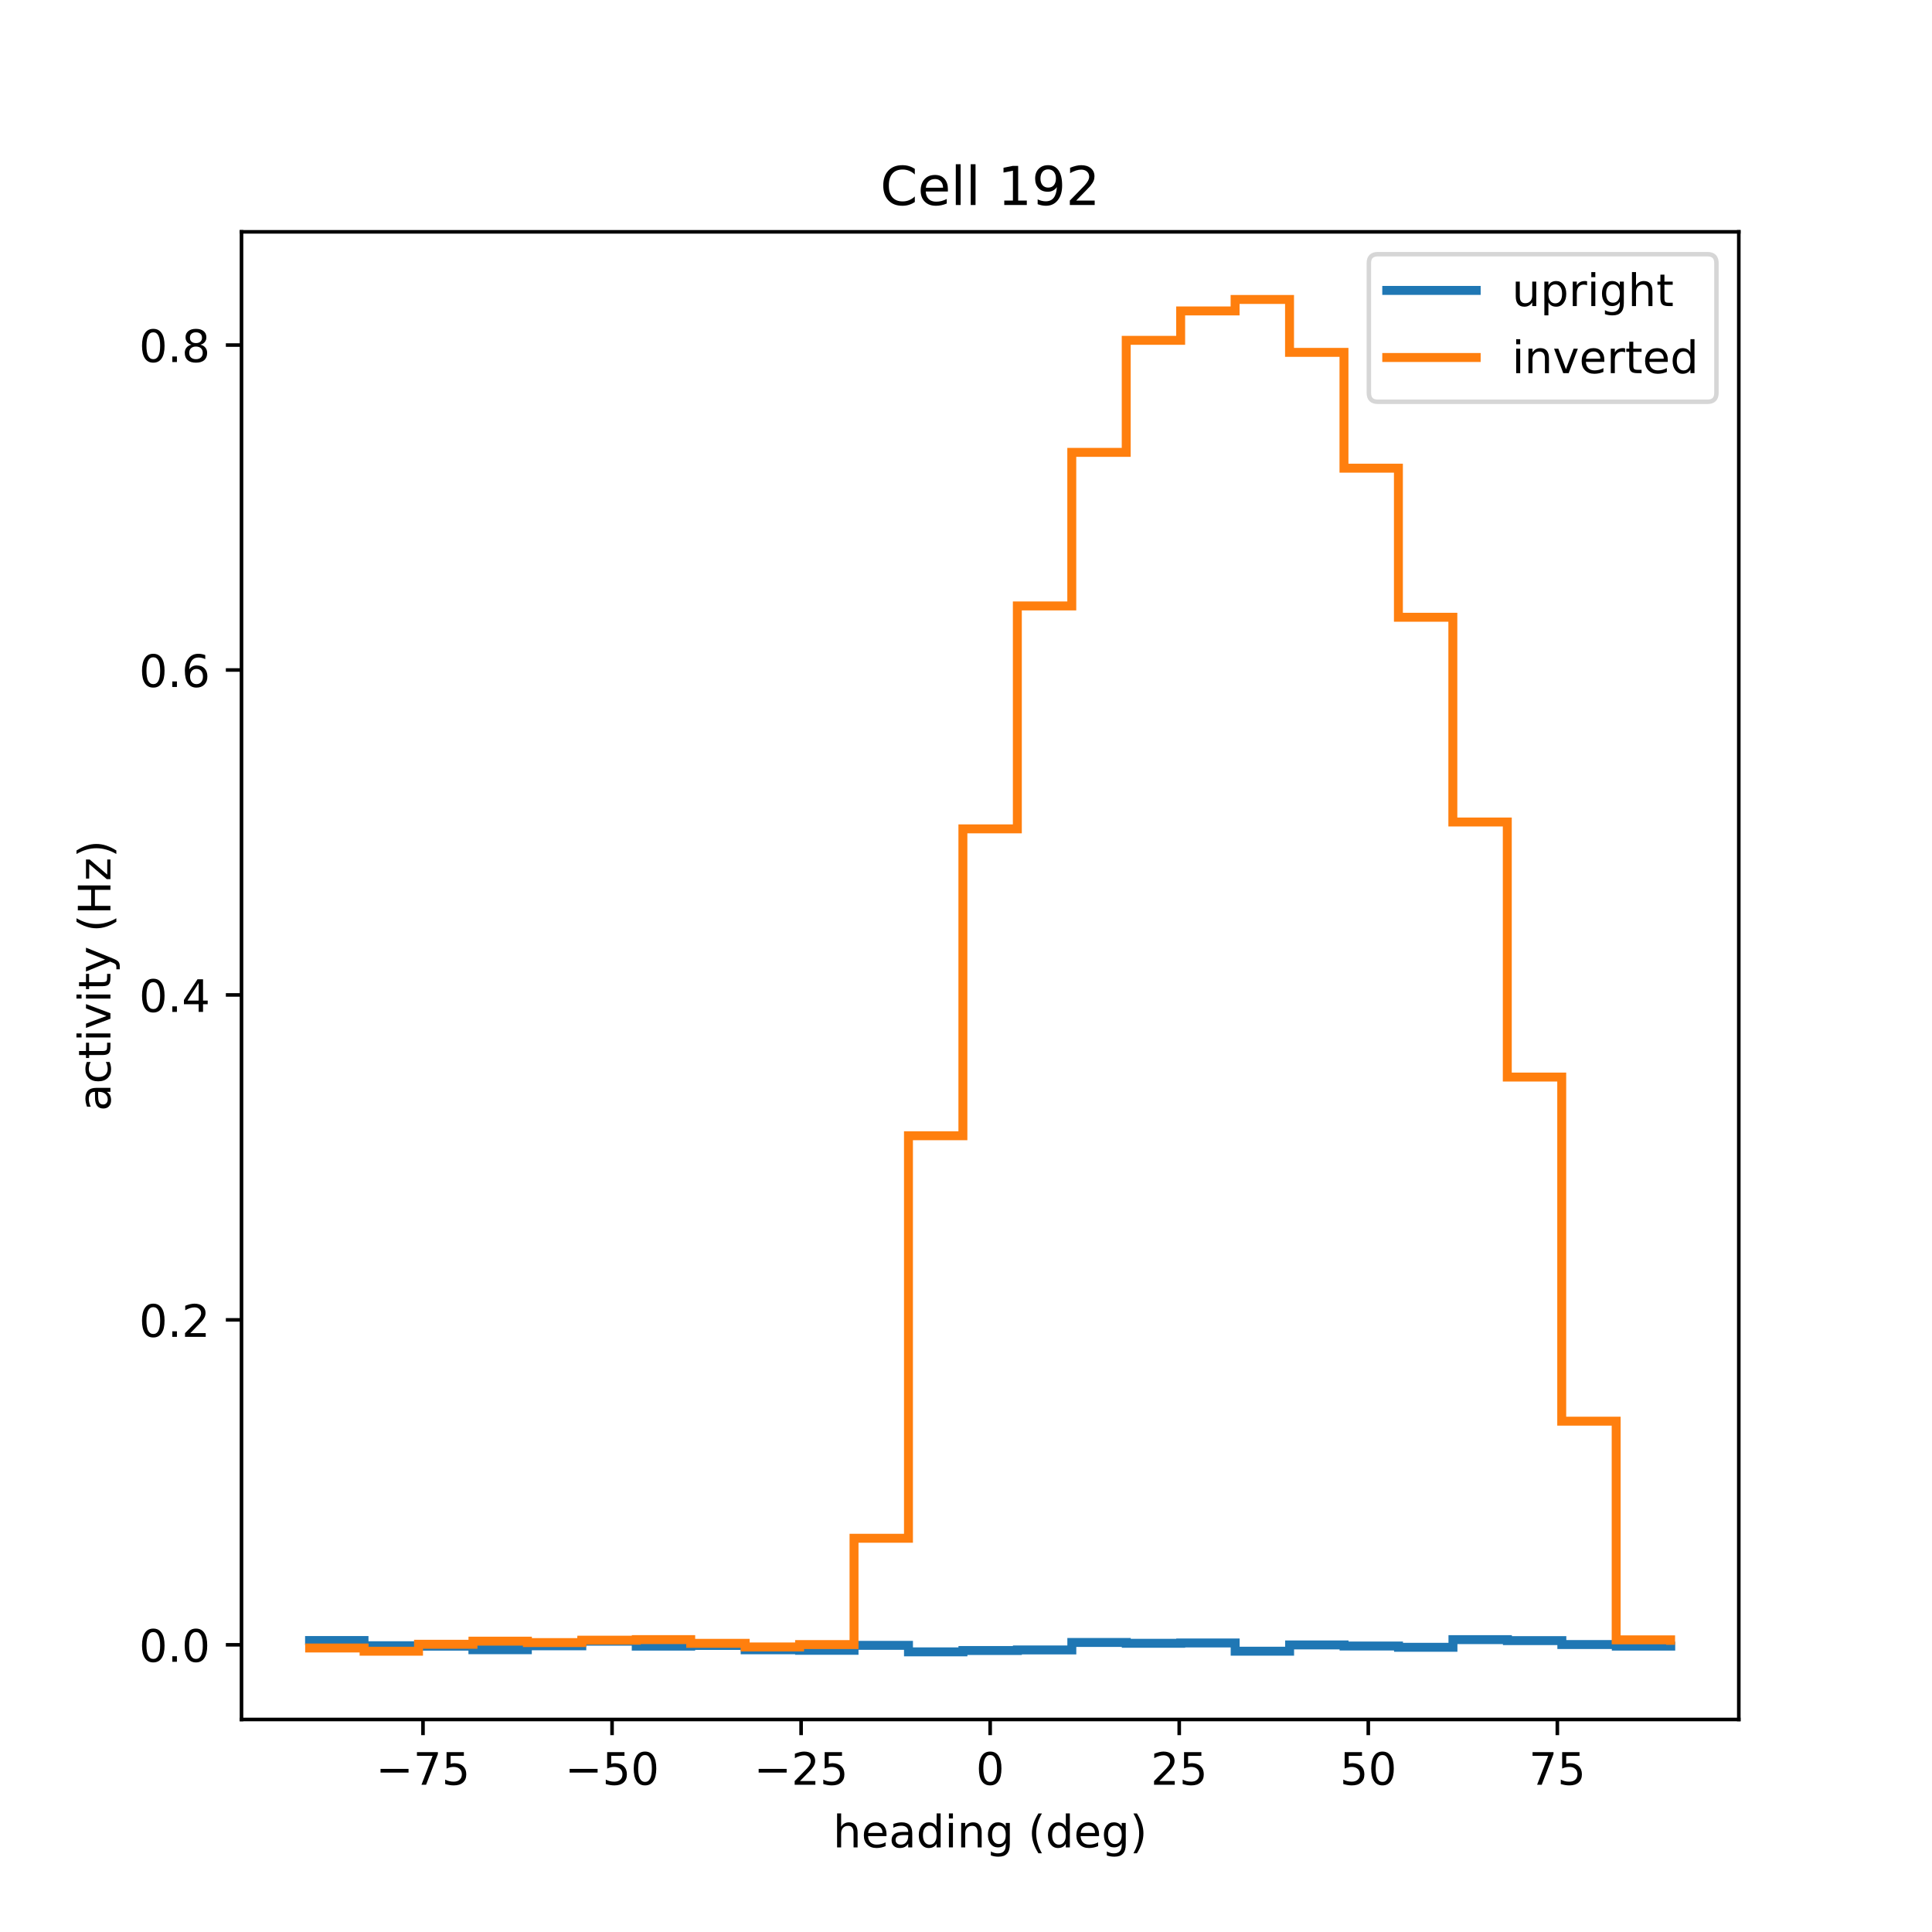
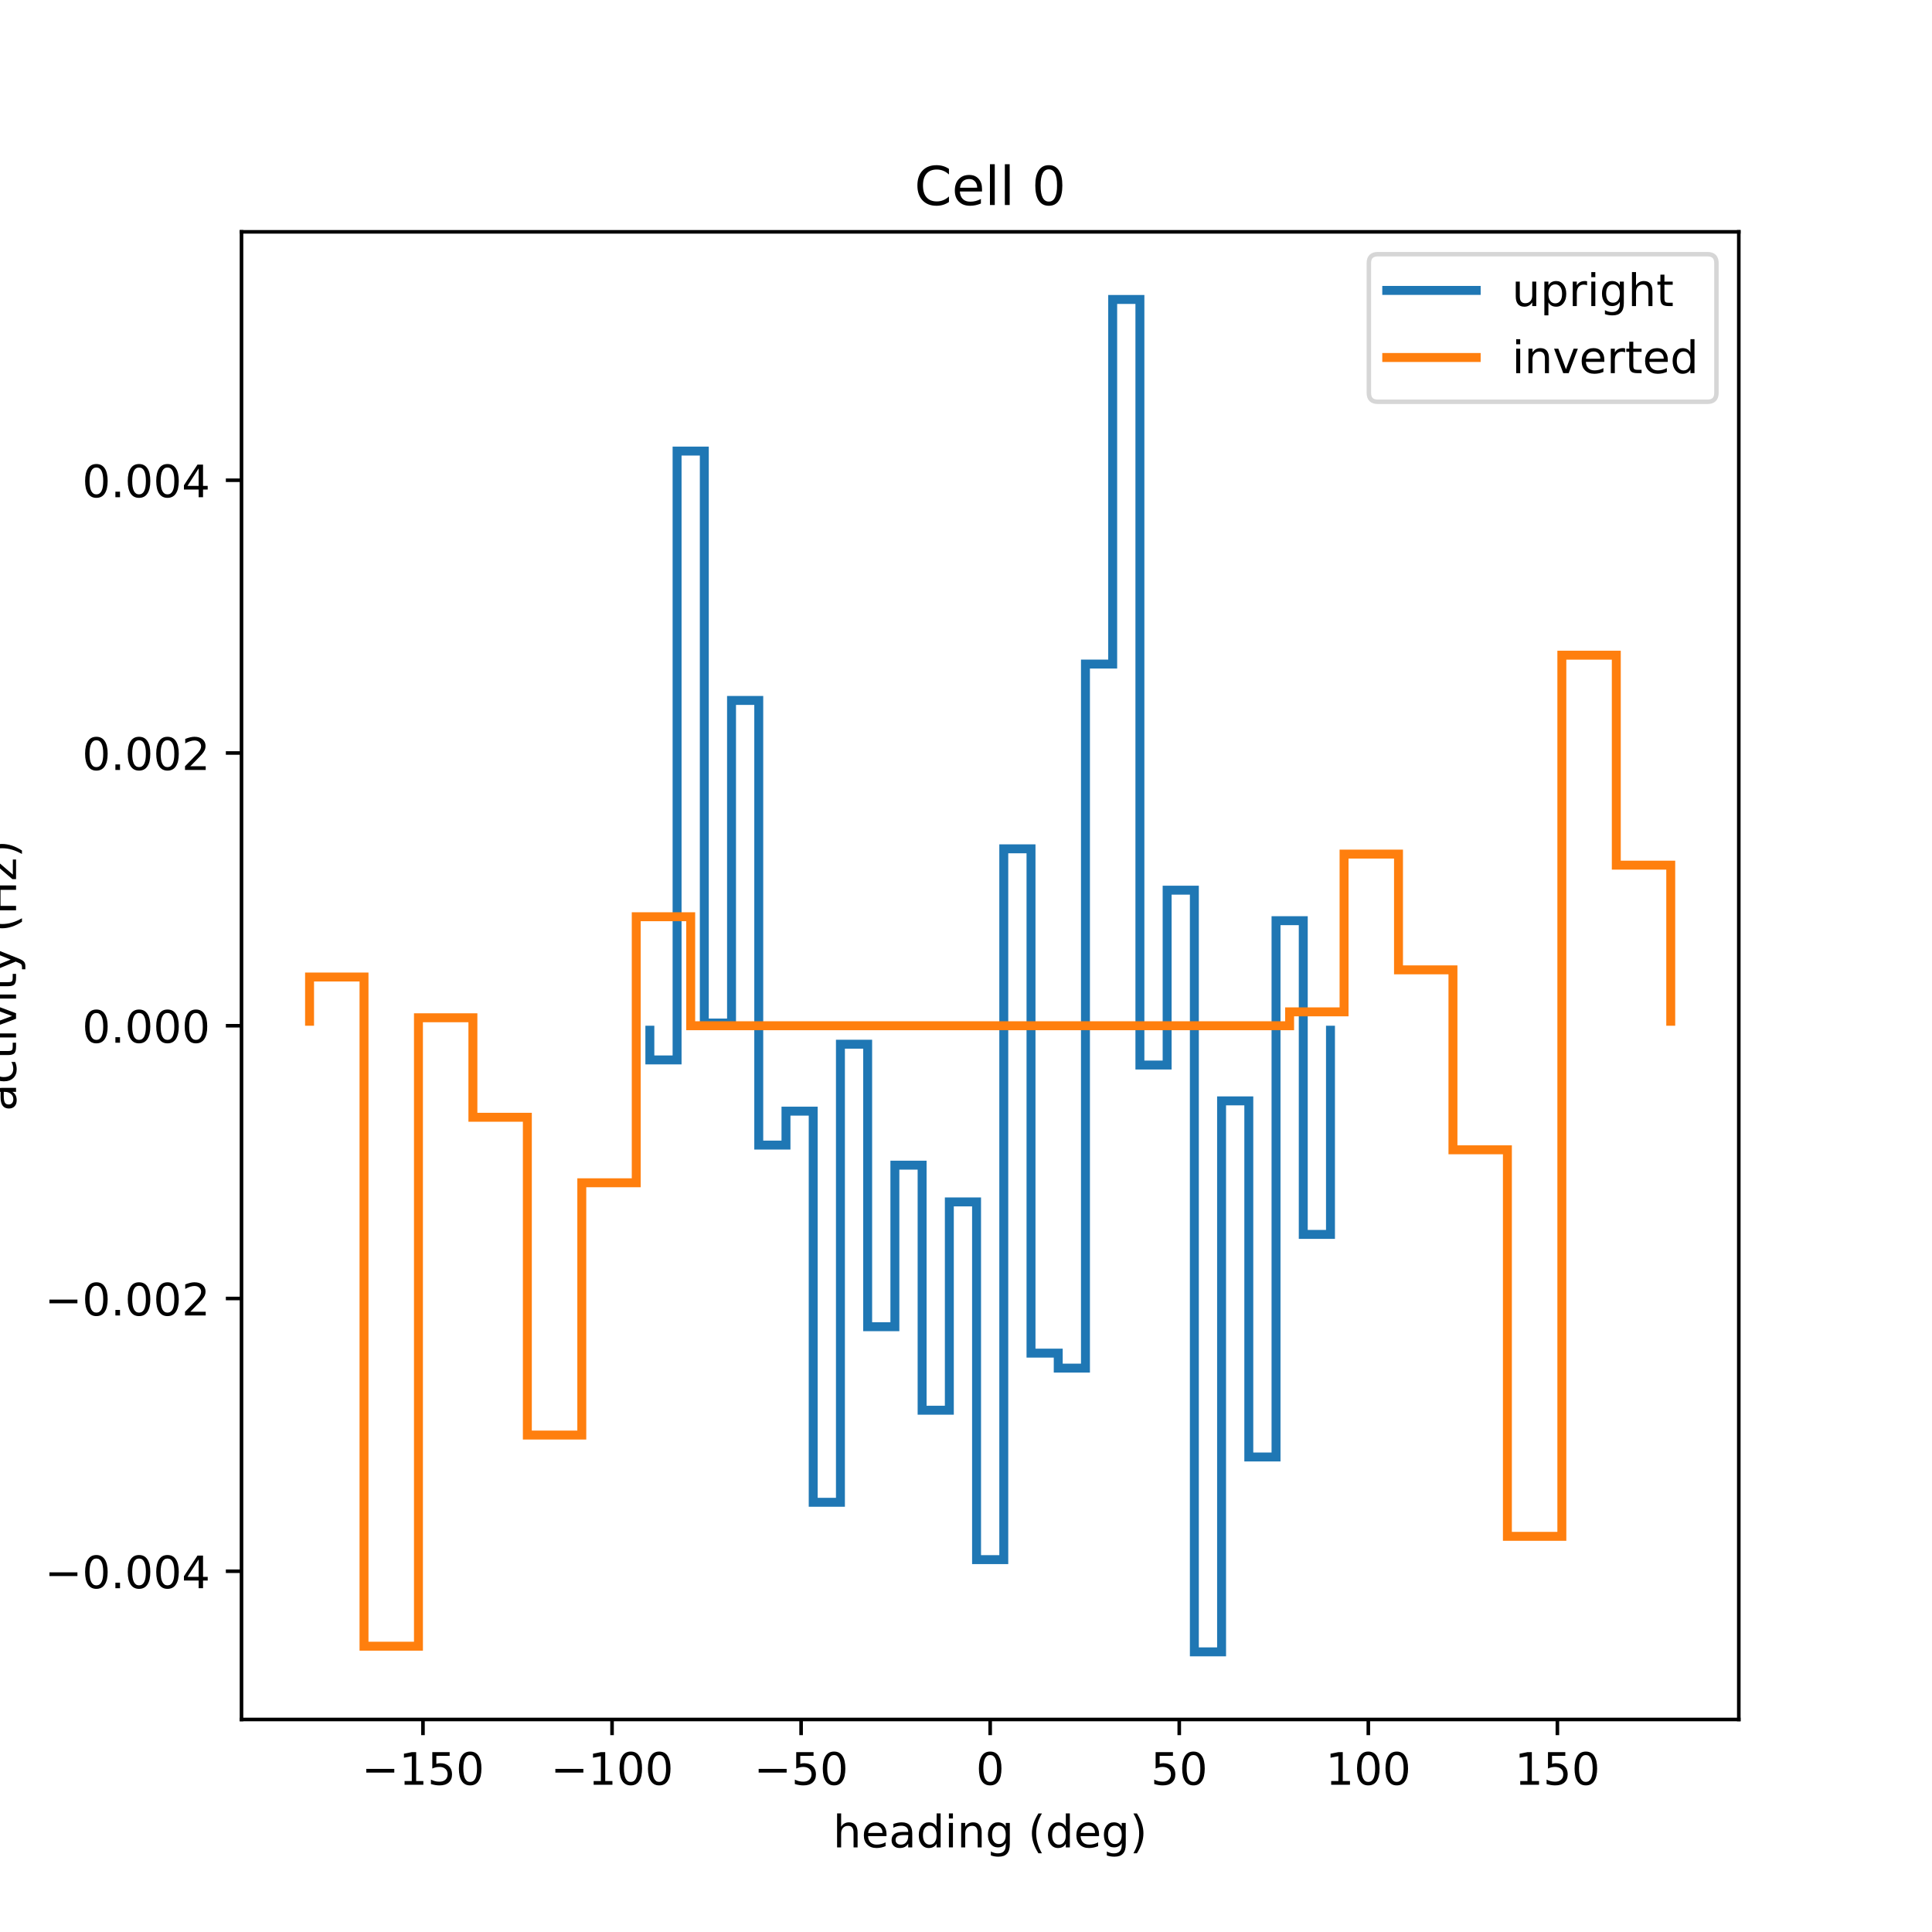
<svg xmlns="http://www.w3.org/2000/svg" xmlns:xlink="http://www.w3.org/1999/xlink" width="432pt" height="432pt" viewBox="0 0 432 432" version="1.1">
  <defs>
    <style type="text/css">*{stroke-linejoin: round; stroke-linecap: butt}</style>
  </defs>
  <g id="figure_1">
    <g id="patch_1">
      <path d="M 0 432  L 432 432  L 432 0  L 0 0  z " style="fill: #ffffff" />
    </g>
    <g id="axes_1">
      <g id="patch_2">
        <path d="M 54 384.48  L 388.8 384.48  L 388.8 51.84  L 54 51.84  z " style="fill: #ffffff" />
      </g>
      <g id="patch_3">
-         <path d="M 69.218 367.78  L 69.218 366.824  L 81.393 366.824  L 81.393 367.988  L 93.567 367.988  L 93.567 368.085  L 105.742 368.085  L 105.742 368.881  L 117.916 368.881  L 117.916 368.007  L 130.091 368.007  L 130.091 366.973  L 142.265 366.973  L 142.265 368.078  L 154.44 368.078  L 154.44 367.924  L 166.615 367.924  L 166.615 368.896  L 178.789 368.896  L 178.789 369.013  L 190.964 369.013  L 190.964 367.903  L 203.138 367.903  L 203.138 369.36  L 215.313 369.36  L 215.313 369.059  L 227.487 369.059  L 227.487 368.932  L 239.662 368.932  L 239.662 367.259  L 251.836 367.259  L 251.836 367.444  L 264.011 367.444  L 264.011 367.371  L 276.185 367.371  L 276.185 369.213  L 288.36 369.213  L 288.36 367.811  L 300.535 367.811  L 300.535 368.053  L 312.709 368.053  L 312.709 368.338  L 324.884 368.338  L 324.884 366.626  L 337.058 366.626  L 337.058 366.846  L 349.233 366.846  L 349.233 367.722  L 361.407 367.722  L 361.407 368.074  L 373.582 368.074  L 373.582 367.78  " clip-path="url(#pa214dede8e)" style="fill: none; stroke: #1f77b4; stroke-width: 2; stroke-linejoin: miter" />
+         <path d="M 145.31 229.357  L 145.31 237  L 151.397 237  L 151.397 100.861  L 157.485 100.861  L 157.485 228.753  L 163.573 228.753  L 163.573 156.62  L 169.66 156.62  L 169.66 256.044  L 175.748 256.044  L 175.748 248.455  L 181.835 248.455  L 181.835 335.915  L 187.923 335.915  L 187.923 233.487  L 194.01 233.487  L 194.01 296.657  L 200.098 296.657  L 200.098 260.533  L 206.186 260.533  L 206.186 315.329  L 212.273 315.329  L 212.273 268.752  L 218.361 268.752  L 218.361 348.737  L 224.448 348.737  L 224.448 189.798  L 230.536 189.798  L 230.536 302.563  L 236.623 302.563  L 236.623 305.914  L 242.711 305.914  L 242.711 148.486  L 248.799 148.486  L 248.799 66.96  L 254.886 66.96  L 254.886 238.144  L 260.974 238.144  L 260.974 199.045  L 267.061 199.045  L 267.061 369.36  L 273.149 369.36  L 273.149 246.157  L 279.236 246.157  L 279.236 325.785  L 285.324 325.785  L 285.324 205.867  L 291.412 205.867  L 291.412 276.015  L 297.499 276.015  L 297.499 229.357  " clip-path="url(#pc7a07a9251)" style="fill: none; stroke: #1f77b4; stroke-width: 2; stroke-linejoin: miter" />
      </g>
      <g id="patch_4">
-         <path d="M 69.236 367.78  L 69.236 368.495  L 81.409 368.495  L 81.409 369.216  L 93.581 369.216  L 93.581 367.663  L 105.754 367.663  L 105.754 366.967  L 117.927 366.967  L 117.927 367.286  L 130.099 367.286  L 130.099 366.747  L 142.272 366.747  L 142.272 366.62  L 154.444 366.62  L 154.444 367.452  L 166.617 367.452  L 166.617 368.262  L 178.79 368.262  L 178.79 367.73  L 190.962 367.73  L 190.962 343.96  L 203.135 343.96  L 203.135 253.955  L 215.307 253.955  L 215.307 185.336  L 227.48 185.336  L 227.48 135.489  L 239.653 135.489  L 239.653 101.15  L 251.825 101.15  L 251.825 76.099  L 263.998 76.099  L 263.998 69.525  L 276.17 69.525  L 276.17 66.96  L 288.343 66.96  L 288.343 78.79  L 300.516 78.79  L 300.516 104.686  L 312.688 104.686  L 312.688 138.02  L 324.861 138.02  L 324.861 183.802  L 337.034 183.802  L 337.034 240.833  L 349.206 240.833  L 349.206 317.778  L 361.379 317.778  L 361.379 366.673  L 373.551 366.673  L 373.551 367.78  " clip-path="url(#pa214dede8e)" style="fill: none; stroke: #ff7f0e; stroke-width: 2; stroke-linejoin: miter" />
+         <path d="M 69.218 229.357  L 69.218 218.463  L 81.393 218.463  L 81.393 368.093  L 93.567 368.093  L 93.567 227.576  L 105.742 227.576  L 105.742 249.823  L 117.916 249.823  L 117.916 320.883  L 130.091 320.883  L 130.091 264.471  L 142.265 264.471  L 142.265 204.985  L 154.44 204.985  L 154.44 229.357  L 166.615 229.357  L 166.615 229.357  L 178.789 229.357  L 178.789 229.357  L 190.964 229.357  L 190.964 229.357  L 203.138 229.357  L 203.138 229.357  L 215.313 229.357  L 215.313 229.357  L 227.487 229.357  L 227.487 229.357  L 239.662 229.357  L 239.662 229.357  L 251.836 229.357  L 251.836 229.357  L 264.011 229.357  L 264.011 229.357  L 276.185 229.357  L 276.185 229.357  L 288.36 229.357  L 288.36 226.254  L 300.535 226.254  L 300.535 190.977  L 312.709 190.977  L 312.709 216.862  L 324.884 216.862  L 324.884 257.098  L 337.058 257.098  L 337.058 343.527  L 349.233 343.527  L 349.233 146.501  L 361.407 146.501  L 361.407 193.451  L 373.582 193.451  L 373.582 229.357  " clip-path="url(#pc7a07a9251)" style="fill: none; stroke: #ff7f0e; stroke-width: 2; stroke-linejoin: miter" />
      </g>
      <g id="matplotlib.axis_1">
        <g id="xtick_1">
          <g id="line2d_1">
            <defs>
-               <path id="m6817960dbd" d="M 0 0  L 0 3.5  " style="stroke: #000000; stroke-width: 0.8" />
-             </defs>
-             <g>
-               <use xlink:href="#m6817960dbd" x="94.583" y="384.48" style="stroke: #000000; stroke-width: 0.8" />
+               <path id="m60a3d8f962" d="M 0 0  L 0 3.5  " style="stroke: #000000; stroke-width: 0.8" />
+             </defs>
+             <g>
+               <use xlink:href="#m60a3d8f962" x="94.578" y="384.48" style="stroke: #000000; stroke-width: 0.8" />
            </g>
          </g>
          <g id="text_1">
-             <g transform="translate(84.03022 399.0777) scale(0.1 -0.1)">
+             <g transform="translate(80.84486 399.0777) scale(0.1 -0.1)">
              <defs>
                <path id="DejaVuSans-c9c" d="M 678 2272  L 4684 2272  L 4684 1741  L 678 1741  L 678 2272  z " transform="scale(0.015625)" />
-                 <path id="DejaVuSans-1a" d="M 525 4666  L 3525 4666  L 3525 4397  L 1831 0  L 1172 0  L 2766 4134  L 525 4134  L 525 4666  z " transform="scale(0.015625)" />
+                 <path id="DejaVuSans-14" d="M 794 531  L 1825 531  L 1825 4091  L 703 3866  L 703 4441  L 1819 4666  L 2450 4666  L 2450 531  L 3481 531  L 3481 0  L 794 0  L 794 531  z " transform="scale(0.015625)" />
                <path id="DejaVuSans-18" d="M 691 4666  L 3169 4666  L 3169 4134  L 1269 4134  L 1269 2991  Q 1406 3038 1543 3061  Q 1681 3084 1819 3084  Q 2600 3084 3056 2656  Q 3513 2228 3513 1497  Q 3513 744 3044 326  Q 2575 -91 1722 -91  Q 1428 -91 1123 -41  Q 819 9 494 109  L 494 744  Q 775 591 1075 516  Q 1375 441 1709 441  Q 2250 441 2565 725  Q 2881 1009 2881 1497  Q 2881 1984 2565 2268  Q 2250 2553 1709 2553  Q 1456 2553 1204 2497  Q 953 2441 691 2322  L 691 4666  z " transform="scale(0.015625)" />
+                 <path id="DejaVuSans-13" d="M 2034 4250  Q 1547 4250 1301 3770  Q 1056 3291 1056 2328  Q 1056 1369 1301 889  Q 1547 409 2034 409  Q 2525 409 2770 889  Q 3016 1369 3016 2328  Q 3016 3291 2770 3770  Q 2525 4250 2034 4250  z M 2034 4750  Q 2819 4750 3233 4129  Q 3647 3509 3647 2328  Q 3647 1150 3233 529  Q 2819 -91 2034 -91  Q 1250 -91 836 529  Q 422 1150 422 2328  Q 422 3509 836 4129  Q 1250 4750 2034 4750  z " transform="scale(0.015625)" />
              </defs>
              <use xlink:href="#DejaVuSans-c9c" />
-               <use xlink:href="#DejaVuSans-1a" transform="translate(83.79688 0)" />
+               <use xlink:href="#DejaVuSans-14" transform="translate(83.79688 0)" />
              <use xlink:href="#DejaVuSans-18" transform="translate(147.4219 0)" />
+               <use xlink:href="#DejaVuSans-13" transform="translate(211.0469 0)" />
            </g>
          </g>
        </g>
        <g id="xtick_2">
          <g id="line2d_2">
            <g>
-               <use xlink:href="#m6817960dbd" x="136.857" y="384.48" style="stroke: #000000; stroke-width: 0.8" />
+               <use xlink:href="#m60a3d8f962" x="136.855" y="384.48" style="stroke: #000000; stroke-width: 0.8" />
            </g>
          </g>
          <g id="text_2">
-             <g transform="translate(126.3042 399.0777) scale(0.1 -0.1)">
-               <defs>
-                 <path id="DejaVuSans-13" d="M 2034 4250  Q 1547 4250 1301 3770  Q 1056 3291 1056 2328  Q 1056 1369 1301 889  Q 1547 409 2034 409  Q 2525 409 2770 889  Q 3016 1369 3016 2328  Q 3016 3291 2770 3770  Q 2525 4250 2034 4250  z M 2034 4750  Q 2819 4750 3233 4129  Q 3647 3509 3647 2328  Q 3647 1150 3233 529  Q 2819 -91 2034 -91  Q 1250 -91 836 529  Q 422 1150 422 2328  Q 422 3509 836 4129  Q 1250 4750 2034 4750  z " transform="scale(0.015625)" />
-               </defs>
+             <g transform="translate(123.121 399.0777) scale(0.1 -0.1)">
+               <use xlink:href="#DejaVuSans-c9c" />
+               <use xlink:href="#DejaVuSans-14" transform="translate(83.79688 0)" />
+               <use xlink:href="#DejaVuSans-13" transform="translate(147.4219 0)" />
+               <use xlink:href="#DejaVuSans-13" transform="translate(211.0469 0)" />
+             </g>
+           </g>
+         </g>
+         <g id="xtick_3">
+           <g id="line2d_3">
+             <g>
+               <use xlink:href="#m60a3d8f962" x="179.131" y="384.48" style="stroke: #000000; stroke-width: 0.8" />
+             </g>
+           </g>
+           <g id="text_3">
+             <g transform="translate(168.5783 399.0777) scale(0.1 -0.1)">
              <use xlink:href="#DejaVuSans-c9c" />
              <use xlink:href="#DejaVuSans-18" transform="translate(83.79688 0)" />
              <use xlink:href="#DejaVuSans-13" transform="translate(147.4219 0)" />
            </g>
          </g>
        </g>
-         <g id="xtick_3">
-           <g id="line2d_3">
-             <g>
-               <use xlink:href="#m6817960dbd" x="179.131" y="384.48" style="stroke: #000000; stroke-width: 0.8" />
-             </g>
-           </g>
-           <g id="text_3">
-             <g transform="translate(168.5782 399.0777) scale(0.1 -0.1)">
-               <defs>
-                 <path id="DejaVuSans-15" d="M 1228 531  L 3431 531  L 3431 0  L 469 0  L 469 531  Q 828 903 1448 1529  Q 2069 2156 2228 2338  Q 2531 2678 2651 2914  Q 2772 3150 2772 3378  Q 2772 3750 2511 3984  Q 2250 4219 1831 4219  Q 1534 4219 1204 4116  Q 875 4013 500 3803  L 500 4441  Q 881 4594 1212 4672  Q 1544 4750 1819 4750  Q 2544 4750 2975 4387  Q 3406 4025 3406 3419  Q 3406 3131 3298 2873  Q 3191 2616 2906 2266  Q 2828 2175 2409 1742  Q 1991 1309 1228 531  z " transform="scale(0.015625)" />
-               </defs>
-               <use xlink:href="#DejaVuSans-c9c" />
-               <use xlink:href="#DejaVuSans-15" transform="translate(83.79688 0)" />
-               <use xlink:href="#DejaVuSans-18" transform="translate(147.4219 0)" />
-             </g>
-           </g>
-         </g>
        <g id="xtick_4">
          <g id="line2d_4">
            <g>
-               <use xlink:href="#m6817960dbd" x="221.404" y="384.48" style="stroke: #000000; stroke-width: 0.8" />
+               <use xlink:href="#m60a3d8f962" x="221.407" y="384.48" style="stroke: #000000; stroke-width: 0.8" />
            </g>
          </g>
          <g id="text_4">
-             <g transform="translate(218.2232 399.0777) scale(0.1 -0.1)">
+             <g transform="translate(218.2255 399.0777) scale(0.1 -0.1)">
              <use xlink:href="#DejaVuSans-13" />
            </g>
          </g>
        </g>
        <g id="xtick_5">
          <g id="line2d_5">
            <g>
-               <use xlink:href="#m6817960dbd" x="263.678" y="384.48" style="stroke: #000000; stroke-width: 0.8" />
+               <use xlink:href="#m60a3d8f962" x="263.683" y="384.48" style="stroke: #000000; stroke-width: 0.8" />
            </g>
          </g>
          <g id="text_5">
-             <g transform="translate(257.316 399.0777) scale(0.1 -0.1)">
-               <use xlink:href="#DejaVuSans-15" />
-               <use xlink:href="#DejaVuSans-18" transform="translate(63.625 0)" />
+             <g transform="translate(257.3203 399.0777) scale(0.1 -0.1)">
+               <use xlink:href="#DejaVuSans-18" />
+               <use xlink:href="#DejaVuSans-13" transform="translate(63.625 0)" />
            </g>
          </g>
        </g>
        <g id="xtick_6">
          <g id="line2d_6">
            <g>
-               <use xlink:href="#m6817960dbd" x="305.952" y="384.48" style="stroke: #000000; stroke-width: 0.8" />
+               <use xlink:href="#m60a3d8f962" x="305.959" y="384.48" style="stroke: #000000; stroke-width: 0.8" />
            </g>
          </g>
          <g id="text_6">
-             <g transform="translate(299.5899 399.0777) scale(0.1 -0.1)">
-               <use xlink:href="#DejaVuSans-18" />
+             <g transform="translate(296.4152 399.0777) scale(0.1 -0.1)">
+               <use xlink:href="#DejaVuSans-14" />
              <use xlink:href="#DejaVuSans-13" transform="translate(63.625 0)" />
+               <use xlink:href="#DejaVuSans-13" transform="translate(127.25 0)" />
            </g>
          </g>
        </g>
        <g id="xtick_7">
          <g id="line2d_7">
            <g>
-               <use xlink:href="#m6817960dbd" x="348.226" y="384.48" style="stroke: #000000; stroke-width: 0.8" />
+               <use xlink:href="#m60a3d8f962" x="348.235" y="384.48" style="stroke: #000000; stroke-width: 0.8" />
            </g>
          </g>
          <g id="text_7">
-             <g transform="translate(341.8639 399.0777) scale(0.1 -0.1)">
-               <use xlink:href="#DejaVuSans-1a" />
+             <g transform="translate(338.6913 399.0777) scale(0.1 -0.1)">
+               <use xlink:href="#DejaVuSans-14" />
              <use xlink:href="#DejaVuSans-18" transform="translate(63.625 0)" />
+               <use xlink:href="#DejaVuSans-13" transform="translate(127.25 0)" />
            </g>
          </g>
        </g>
        <g id="text_8">
          <g transform="translate(186.2688 413.0784) scale(0.1 -0.1)">
            <defs>
              <path id="DejaVuSans-4b" d="M 3513 2113  L 3513 0  L 2938 0  L 2938 2094  Q 2938 2591 2744 2837  Q 2550 3084 2163 3084  Q 1697 3084 1428 2787  Q 1159 2491 1159 1978  L 1159 0  L 581 0  L 581 4863  L 1159 4863  L 1159 2956  Q 1366 3272 1645 3428  Q 1925 3584 2291 3584  Q 2894 3584 3203 3211  Q 3513 2838 3513 2113  z " transform="scale(0.015625)" />
              <path id="DejaVuSans-48" d="M 3597 1894  L 3597 1613  L 953 1613  Q 991 1019 1311 708  Q 1631 397 2203 397  Q 2534 397 2845 478  Q 3156 559 3463 722  L 3463 178  Q 3153 47 2828 -22  Q 2503 -91 2169 -91  Q 1331 -91 842 396  Q 353 884 353 1716  Q 353 2575 817 3079  Q 1281 3584 2069 3584  Q 2775 3584 3186 3129  Q 3597 2675 3597 1894  z M 3022 2063  Q 3016 2534 2758 2815  Q 2500 3097 2075 3097  Q 1594 3097 1305 2825  Q 1016 2553 972 2059  L 3022 2063  z " transform="scale(0.015625)" />
              <path id="DejaVuSans-44" d="M 2194 1759  Q 1497 1759 1228 1600  Q 959 1441 959 1056  Q 959 750 1161 570  Q 1363 391 1709 391  Q 2188 391 2477 730  Q 2766 1069 2766 1631  L 2766 1759  L 2194 1759  z M 3341 1997  L 3341 0  L 2766 0  L 2766 531  Q 2569 213 2275 61  Q 1981 -91 1556 -91  Q 1019 -91 701 211  Q 384 513 384 1019  Q 384 1609 779 1909  Q 1175 2209 1959 2209  L 2766 2209  L 2766 2266  Q 2766 2663 2505 2880  Q 2244 3097 1772 3097  Q 1472 3097 1187 3025  Q 903 2953 641 2809  L 641 3341  Q 956 3463 1253 3523  Q 1550 3584 1831 3584  Q 2591 3584 2966 3190  Q 3341 2797 3341 1997  z " transform="scale(0.015625)" />
              <path id="DejaVuSans-47" d="M 2906 2969  L 2906 4863  L 3481 4863  L 3481 0  L 2906 0  L 2906 525  Q 2725 213 2448 61  Q 2172 -91 1784 -91  Q 1150 -91 751 415  Q 353 922 353 1747  Q 353 2572 751 3078  Q 1150 3584 1784 3584  Q 2172 3584 2448 3432  Q 2725 3281 2906 2969  z M 947 1747  Q 947 1113 1208 752  Q 1469 391 1925 391  Q 2381 391 2643 752  Q 2906 1113 2906 1747  Q 2906 2381 2643 2742  Q 2381 3103 1925 3103  Q 1469 3103 1208 2742  Q 947 2381 947 1747  z " transform="scale(0.015625)" />
              <path id="DejaVuSans-4c" d="M 603 3500  L 1178 3500  L 1178 0  L 603 0  L 603 3500  z M 603 4863  L 1178 4863  L 1178 4134  L 603 4134  L 603 4863  z " transform="scale(0.015625)" />
              <path id="DejaVuSans-51" d="M 3513 2113  L 3513 0  L 2938 0  L 2938 2094  Q 2938 2591 2744 2837  Q 2550 3084 2163 3084  Q 1697 3084 1428 2787  Q 1159 2491 1159 1978  L 1159 0  L 581 0  L 581 3500  L 1159 3500  L 1159 2956  Q 1366 3272 1645 3428  Q 1925 3584 2291 3584  Q 2894 3584 3203 3211  Q 3513 2838 3513 2113  z " transform="scale(0.015625)" />
              <path id="DejaVuSans-4a" d="M 2906 1791  Q 2906 2416 2648 2759  Q 2391 3103 1925 3103  Q 1463 3103 1205 2759  Q 947 2416 947 1791  Q 947 1169 1205 825  Q 1463 481 1925 481  Q 2391 481 2648 825  Q 2906 1169 2906 1791  z M 3481 434  Q 3481 -459 3084 -895  Q 2688 -1331 1869 -1331  Q 1566 -1331 1297 -1286  Q 1028 -1241 775 -1147  L 775 -588  Q 1028 -725 1275 -790  Q 1522 -856 1778 -856  Q 2344 -856 2625 -561  Q 2906 -266 2906 331  L 2906 616  Q 2728 306 2450 153  Q 2172 0 1784 0  Q 1141 0 747 490  Q 353 981 353 1791  Q 353 2603 747 3093  Q 1141 3584 1784 3584  Q 2172 3584 2450 3431  Q 2728 3278 2906 2969  L 2906 3500  L 3481 3500  L 3481 434  z " transform="scale(0.015625)" />
              <path id="DejaVuSans-3" transform="scale(0.015625)" />
              <path id="DejaVuSans-b" d="M 1984 4856  Q 1566 4138 1362 3434  Q 1159 2731 1159 2009  Q 1159 1288 1364 580  Q 1569 -128 1984 -844  L 1484 -844  Q 1016 -109 783 600  Q 550 1309 550 2009  Q 550 2706 781 3412  Q 1013 4119 1484 4856  L 1984 4856  z " transform="scale(0.015625)" />
              <path id="DejaVuSans-c" d="M 513 4856  L 1013 4856  Q 1481 4119 1714 3412  Q 1947 2706 1947 2009  Q 1947 1309 1714 600  Q 1481 -109 1013 -844  L 513 -844  Q 928 -128 1133 580  Q 1338 1288 1338 2009  Q 1338 2731 1133 3434  Q 928 4138 513 4856  z " transform="scale(0.015625)" />
            </defs>
            <use xlink:href="#DejaVuSans-4b" />
            <use xlink:href="#DejaVuSans-48" transform="translate(63.375 0)" />
            <use xlink:href="#DejaVuSans-44" transform="translate(124.9062 0)" />
            <use xlink:href="#DejaVuSans-47" transform="translate(186.1875 0)" />
            <use xlink:href="#DejaVuSans-4c" transform="translate(249.6719 0)" />
            <use xlink:href="#DejaVuSans-51" transform="translate(277.4531 0)" />
            <use xlink:href="#DejaVuSans-4a" transform="translate(340.8281 0)" />
            <use xlink:href="#DejaVuSans-3" transform="translate(404.3125 0)" />
            <use xlink:href="#DejaVuSans-b" transform="translate(436.0938 0)" />
            <use xlink:href="#DejaVuSans-47" transform="translate(475.1094 0)" />
            <use xlink:href="#DejaVuSans-48" transform="translate(538.5938 0)" />
            <use xlink:href="#DejaVuSans-4a" transform="translate(600.125 0)" />
            <use xlink:href="#DejaVuSans-c" transform="translate(663.6094 0)" />
          </g>
        </g>
      </g>
      <g id="matplotlib.axis_2">
        <g id="ytick_1">
          <g id="line2d_8">
            <defs>
-               <path id="m6deecfe85a" d="M 0 0  L -3.5 0  " style="stroke: #000000; stroke-width: 0.8" />
-             </defs>
-             <g>
-               <use xlink:href="#m6deecfe85a" x="54" y="367.78" style="stroke: #000000; stroke-width: 0.8" />
+               <path id="m378c68ec60" d="M 0 0  L -3.5 0  " style="stroke: #000000; stroke-width: 0.8" />
+             </defs>
+             <g>
+               <use xlink:href="#m378c68ec60" x="54" y="351.332" style="stroke: #000000; stroke-width: 0.8" />
            </g>
          </g>
          <g id="text_9">
-             <g transform="translate(31.09688 371.5788) scale(0.1 -0.1)">
+             <g transform="translate(9.992188 355.1312) scale(0.1 -0.1)">
              <defs>
                <path id="DejaVuSans-11" d="M 684 794  L 1344 794  L 1344 0  L 684 0  L 684 794  z " transform="scale(0.015625)" />
+                 <path id="DejaVuSans-17" d="M 2419 4116  L 825 1625  L 2419 1625  L 2419 4116  z M 2253 4666  L 3047 4666  L 3047 1625  L 3713 1625  L 3713 1100  L 3047 1100  L 3047 0  L 2419 0  L 2419 1100  L 313 1100  L 313 1709  L 2253 4666  z " transform="scale(0.015625)" />
              </defs>
+               <use xlink:href="#DejaVuSans-c9c" />
+               <use xlink:href="#DejaVuSans-13" transform="translate(83.79688 0)" />
+               <use xlink:href="#DejaVuSans-11" transform="translate(147.4219 0)" />
+               <use xlink:href="#DejaVuSans-13" transform="translate(179.2031 0)" />
+               <use xlink:href="#DejaVuSans-13" transform="translate(242.8281 0)" />
+               <use xlink:href="#DejaVuSans-17" transform="translate(306.4531 0)" />
+             </g>
+           </g>
+         </g>
+         <g id="ytick_2">
+           <g id="line2d_9">
+             <g>
+               <use xlink:href="#m378c68ec60" x="54" y="290.345" style="stroke: #000000; stroke-width: 0.8" />
+             </g>
+           </g>
+           <g id="text_10">
+             <g transform="translate(9.992188 294.1434) scale(0.1 -0.1)">
+               <defs>
+                 <path id="DejaVuSans-15" d="M 1228 531  L 3431 531  L 3431 0  L 469 0  L 469 531  Q 828 903 1448 1529  Q 2069 2156 2228 2338  Q 2531 2678 2651 2914  Q 2772 3150 2772 3378  Q 2772 3750 2511 3984  Q 2250 4219 1831 4219  Q 1534 4219 1204 4116  Q 875 4013 500 3803  L 500 4441  Q 881 4594 1212 4672  Q 1544 4750 1819 4750  Q 2544 4750 2975 4387  Q 3406 4025 3406 3419  Q 3406 3131 3298 2873  Q 3191 2616 2906 2266  Q 2828 2175 2409 1742  Q 1991 1309 1228 531  z " transform="scale(0.015625)" />
+               </defs>
+               <use xlink:href="#DejaVuSans-c9c" />
+               <use xlink:href="#DejaVuSans-13" transform="translate(83.79688 0)" />
+               <use xlink:href="#DejaVuSans-11" transform="translate(147.4219 0)" />
+               <use xlink:href="#DejaVuSans-13" transform="translate(179.2031 0)" />
+               <use xlink:href="#DejaVuSans-13" transform="translate(242.8281 0)" />
+               <use xlink:href="#DejaVuSans-15" transform="translate(306.4531 0)" />
+             </g>
+           </g>
+         </g>
+         <g id="ytick_3">
+           <g id="line2d_10">
+             <g>
+               <use xlink:href="#m378c68ec60" x="54" y="229.357" style="stroke: #000000; stroke-width: 0.8" />
+             </g>
+           </g>
+           <g id="text_11">
+             <g transform="translate(18.37187 233.1557) scale(0.1 -0.1)">
              <use xlink:href="#DejaVuSans-13" />
              <use xlink:href="#DejaVuSans-11" transform="translate(63.625 0)" />
              <use xlink:href="#DejaVuSans-13" transform="translate(95.40625 0)" />
-             </g>
-           </g>
-         </g>
-         <g id="ytick_2">
-           <g id="line2d_9">
-             <g>
-               <use xlink:href="#m6deecfe85a" x="54" y="295.123" style="stroke: #000000; stroke-width: 0.8" />
-             </g>
-           </g>
-           <g id="text_10">
-             <g transform="translate(31.09688 298.9223) scale(0.1 -0.1)">
+               <use xlink:href="#DejaVuSans-13" transform="translate(159.0312 0)" />
+               <use xlink:href="#DejaVuSans-13" transform="translate(222.6562 0)" />
+             </g>
+           </g>
+         </g>
+         <g id="ytick_4">
+           <g id="line2d_11">
+             <g>
+               <use xlink:href="#m378c68ec60" x="54" y="168.369" style="stroke: #000000; stroke-width: 0.8" />
+             </g>
+           </g>
+           <g id="text_12">
+             <g transform="translate(18.37187 172.1679) scale(0.1 -0.1)">
              <use xlink:href="#DejaVuSans-13" />
              <use xlink:href="#DejaVuSans-11" transform="translate(63.625 0)" />
-               <use xlink:href="#DejaVuSans-15" transform="translate(95.40625 0)" />
-             </g>
-           </g>
-         </g>
-         <g id="ytick_3">
-           <g id="line2d_10">
-             <g>
-               <use xlink:href="#m6deecfe85a" x="54" y="222.467" style="stroke: #000000; stroke-width: 0.8" />
-             </g>
-           </g>
-           <g id="text_11">
-             <g transform="translate(31.09688 226.2658) scale(0.1 -0.1)">
-               <defs>
-                 <path id="DejaVuSans-17" d="M 2419 4116  L 825 1625  L 2419 1625  L 2419 4116  z M 2253 4666  L 3047 4666  L 3047 1625  L 3713 1625  L 3713 1100  L 3047 1100  L 3047 0  L 2419 0  L 2419 1100  L 313 1100  L 313 1709  L 2253 4666  z " transform="scale(0.015625)" />
-               </defs>
+               <use xlink:href="#DejaVuSans-13" transform="translate(95.40625 0)" />
+               <use xlink:href="#DejaVuSans-13" transform="translate(159.0312 0)" />
+               <use xlink:href="#DejaVuSans-15" transform="translate(222.6562 0)" />
+             </g>
+           </g>
+         </g>
+         <g id="ytick_5">
+           <g id="line2d_12">
+             <g>
+               <use xlink:href="#m378c68ec60" x="54" y="107.381" style="stroke: #000000; stroke-width: 0.8" />
+             </g>
+           </g>
+           <g id="text_13">
+             <g transform="translate(18.37187 111.1802) scale(0.1 -0.1)">
              <use xlink:href="#DejaVuSans-13" />
              <use xlink:href="#DejaVuSans-11" transform="translate(63.625 0)" />
-               <use xlink:href="#DejaVuSans-17" transform="translate(95.40625 0)" />
-             </g>
-           </g>
-         </g>
-         <g id="ytick_4">
-           <g id="line2d_11">
-             <g>
-               <use xlink:href="#m6deecfe85a" x="54" y="149.811" style="stroke: #000000; stroke-width: 0.8" />
-             </g>
-           </g>
-           <g id="text_12">
-             <g transform="translate(31.09688 153.6094) scale(0.1 -0.1)">
-               <defs>
-                 <path id="DejaVuSans-19" d="M 2113 2584  Q 1688 2584 1439 2293  Q 1191 2003 1191 1497  Q 1191 994 1439 701  Q 1688 409 2113 409  Q 2538 409 2786 701  Q 3034 994 3034 1497  Q 3034 2003 2786 2293  Q 2538 2584 2113 2584  z M 3366 4563  L 3366 3988  Q 3128 4100 2886 4159  Q 2644 4219 2406 4219  Q 1781 4219 1451 3797  Q 1122 3375 1075 2522  Q 1259 2794 1537 2939  Q 1816 3084 2150 3084  Q 2853 3084 3261 2657  Q 3669 2231 3669 1497  Q 3669 778 3244 343  Q 2819 -91 2113 -91  Q 1303 -91 875 529  Q 447 1150 447 2328  Q 447 3434 972 4092  Q 1497 4750 2381 4750  Q 2619 4750 2861 4703  Q 3103 4656 3366 4563  z " transform="scale(0.015625)" />
-               </defs>
-               <use xlink:href="#DejaVuSans-13" />
-               <use xlink:href="#DejaVuSans-11" transform="translate(63.625 0)" />
-               <use xlink:href="#DejaVuSans-19" transform="translate(95.40625 0)" />
-             </g>
-           </g>
-         </g>
-         <g id="ytick_5">
-           <g id="line2d_12">
-             <g>
-               <use xlink:href="#m6deecfe85a" x="54" y="77.154" style="stroke: #000000; stroke-width: 0.8" />
-             </g>
-           </g>
-           <g id="text_13">
-             <g transform="translate(31.09688 80.95291) scale(0.1 -0.1)">
-               <defs>
-                 <path id="DejaVuSans-1b" d="M 2034 2216  Q 1584 2216 1326 1975  Q 1069 1734 1069 1313  Q 1069 891 1326 650  Q 1584 409 2034 409  Q 2484 409 2743 651  Q 3003 894 3003 1313  Q 3003 1734 2745 1975  Q 2488 2216 2034 2216  z M 1403 2484  Q 997 2584 770 2862  Q 544 3141 544 3541  Q 544 4100 942 4425  Q 1341 4750 2034 4750  Q 2731 4750 3128 4425  Q 3525 4100 3525 3541  Q 3525 3141 3298 2862  Q 3072 2584 2669 2484  Q 3125 2378 3379 2068  Q 3634 1759 3634 1313  Q 3634 634 3220 271  Q 2806 -91 2034 -91  Q 1263 -91 848 271  Q 434 634 434 1313  Q 434 1759 690 2068  Q 947 2378 1403 2484  z M 1172 3481  Q 1172 3119 1398 2916  Q 1625 2713 2034 2713  Q 2441 2713 2670 2916  Q 2900 3119 2900 3481  Q 2900 3844 2670 4047  Q 2441 4250 2034 4250  Q 1625 4250 1398 4047  Q 1172 3844 1172 3481  z " transform="scale(0.015625)" />
-               </defs>
-               <use xlink:href="#DejaVuSans-13" />
-               <use xlink:href="#DejaVuSans-11" transform="translate(63.625 0)" />
-               <use xlink:href="#DejaVuSans-1b" transform="translate(95.40625 0)" />
+               <use xlink:href="#DejaVuSans-13" transform="translate(95.40625 0)" />
+               <use xlink:href="#DejaVuSans-13" transform="translate(159.0312 0)" />
+               <use xlink:href="#DejaVuSans-17" transform="translate(222.6562 0)" />
            </g>
          </g>
        </g>
        <g id="text_14">
-           <g transform="translate(24.69453 248.4655) rotate(-90) scale(0.1 -0.1)">
+           <g transform="translate(3.589844 248.4655) rotate(-90) scale(0.1 -0.1)">
            <defs>
              <path id="DejaVuSans-46" d="M 3122 3366  L 3122 2828  Q 2878 2963 2633 3030  Q 2388 3097 2138 3097  Q 1578 3097 1268 2742  Q 959 2388 959 1747  Q 959 1106 1268 751  Q 1578 397 2138 397  Q 2388 397 2633 464  Q 2878 531 3122 666  L 3122 134  Q 2881 22 2623 -34  Q 2366 -91 2075 -91  Q 1284 -91 818 406  Q 353 903 353 1747  Q 353 2603 823 3093  Q 1294 3584 2113 3584  Q 2378 3584 2631 3529  Q 2884 3475 3122 3366  z " transform="scale(0.015625)" />
              <path id="DejaVuSans-57" d="M 1172 4494  L 1172 3500  L 2356 3500  L 2356 3053  L 1172 3053  L 1172 1153  Q 1172 725 1289 603  Q 1406 481 1766 481  L 2356 481  L 2356 0  L 1766 0  Q 1100 0 847 248  Q 594 497 594 1153  L 594 3053  L 172 3053  L 172 3500  L 594 3500  L 594 4494  L 1172 4494  z " transform="scale(0.015625)" />
              <path id="DejaVuSans-59" d="M 191 3500  L 800 3500  L 1894 563  L 2988 3500  L 3597 3500  L 2284 0  L 1503 0  L 191 3500  z " transform="scale(0.015625)" />
              <path id="DejaVuSans-5c" d="M 2059 -325  Q 1816 -950 1584 -1140  Q 1353 -1331 966 -1331  L 506 -1331  L 506 -850  L 844 -850  Q 1081 -850 1212 -737  Q 1344 -625 1503 -206  L 1606 56  L 191 3500  L 800 3500  L 1894 763  L 2988 3500  L 3597 3500  L 2059 -325  z " transform="scale(0.015625)" />
              <path id="DejaVuSans-2b" d="M 628 4666  L 1259 4666  L 1259 2753  L 3553 2753  L 3553 4666  L 4184 4666  L 4184 0  L 3553 0  L 3553 2222  L 1259 2222  L 1259 0  L 628 0  L 628 4666  z " transform="scale(0.015625)" />
              <path id="DejaVuSans-5d" d="M 353 3500  L 3084 3500  L 3084 2975  L 922 459  L 3084 459  L 3084 0  L 275 0  L 275 525  L 2438 3041  L 353 3041  L 353 3500  z " transform="scale(0.015625)" />
            </defs>
            <use xlink:href="#DejaVuSans-44" />
            <use xlink:href="#DejaVuSans-46" transform="translate(61.28125 0)" />
            <use xlink:href="#DejaVuSans-57" transform="translate(116.2656 0)" />
            <use xlink:href="#DejaVuSans-4c" transform="translate(155.4688 0)" />
            <use xlink:href="#DejaVuSans-59" transform="translate(183.25 0)" />
            <use xlink:href="#DejaVuSans-4c" transform="translate(242.4375 0)" />
            <use xlink:href="#DejaVuSans-57" transform="translate(270.2188 0)" />
            <use xlink:href="#DejaVuSans-5c" transform="translate(309.4219 0)" />
            <use xlink:href="#DejaVuSans-3" transform="translate(368.6094 0)" />
            <use xlink:href="#DejaVuSans-b" transform="translate(400.3906 0)" />
            <use xlink:href="#DejaVuSans-2b" transform="translate(439.4062 0)" />
            <use xlink:href="#DejaVuSans-5d" transform="translate(514.6094 0)" />
            <use xlink:href="#DejaVuSans-c" transform="translate(567.0938 0)" />
          </g>
        </g>
      </g>
      <g id="patch_5">
        <path d="M 54 384.48  L 54 51.84  " style="fill: none; stroke: #000000; stroke-width: 0.8; stroke-linejoin: miter; stroke-linecap: square" />
      </g>
      <g id="patch_6">
        <path d="M 388.8 384.48  L 388.8 51.84  " style="fill: none; stroke: #000000; stroke-width: 0.8; stroke-linejoin: miter; stroke-linecap: square" />
      </g>
      <g id="patch_7">
        <path d="M 54 384.48  L 388.8 384.48  " style="fill: none; stroke: #000000; stroke-width: 0.8; stroke-linejoin: miter; stroke-linecap: square" />
      </g>
      <g id="patch_8">
        <path d="M 54 51.84  L 388.8 51.84  " style="fill: none; stroke: #000000; stroke-width: 0.8; stroke-linejoin: miter; stroke-linecap: square" />
      </g>
      <g id="text_15">
-         <g transform="translate(196.8253 45.84) scale(0.12 -0.12)">
+         <g transform="translate(204.4603 45.84) scale(0.12 -0.12)">
          <defs>
            <path id="DejaVuSans-26" d="M 4122 4306  L 4122 3641  Q 3803 3938 3442 4084  Q 3081 4231 2675 4231  Q 1875 4231 1450 3742  Q 1025 3253 1025 2328  Q 1025 1406 1450 917  Q 1875 428 2675 428  Q 3081 428 3442 575  Q 3803 722 4122 1019  L 4122 359  Q 3791 134 3420 21  Q 3050 -91 2638 -91  Q 1578 -91 968 557  Q 359 1206 359 2328  Q 359 3453 968 4101  Q 1578 4750 2638 4750  Q 3056 4750 3426 4639  Q 3797 4528 4122 4306  z " transform="scale(0.015625)" />
            <path id="DejaVuSans-4f" d="M 603 4863  L 1178 4863  L 1178 0  L 603 0  L 603 4863  z " transform="scale(0.015625)" />
-             <path id="DejaVuSans-14" d="M 794 531  L 1825 531  L 1825 4091  L 703 3866  L 703 4441  L 1819 4666  L 2450 4666  L 2450 531  L 3481 531  L 3481 0  L 794 0  L 794 531  z " transform="scale(0.015625)" />
-             <path id="DejaVuSans-1c" d="M 703 97  L 703 672  Q 941 559 1184 500  Q 1428 441 1663 441  Q 2288 441 2617 861  Q 2947 1281 2994 2138  Q 2813 1869 2534 1725  Q 2256 1581 1919 1581  Q 1219 1581 811 2004  Q 403 2428 403 3163  Q 403 3881 828 4315  Q 1253 4750 1959 4750  Q 2769 4750 3195 4129  Q 3622 3509 3622 2328  Q 3622 1225 3098 567  Q 2575 -91 1691 -91  Q 1453 -91 1209 -44  Q 966 3 703 97  z M 1959 2075  Q 2384 2075 2632 2365  Q 2881 2656 2881 3163  Q 2881 3666 2632 3958  Q 2384 4250 1959 4250  Q 1534 4250 1286 3958  Q 1038 3666 1038 3163  Q 1038 2656 1286 2365  Q 1534 2075 1959 2075  z " transform="scale(0.015625)" />
          </defs>
          <use xlink:href="#DejaVuSans-26" />
          <use xlink:href="#DejaVuSans-48" transform="translate(69.82812 0)" />
          <use xlink:href="#DejaVuSans-4f" transform="translate(131.3594 0)" />
          <use xlink:href="#DejaVuSans-4f" transform="translate(159.1406 0)" />
          <use xlink:href="#DejaVuSans-3" transform="translate(186.9219 0)" />
-           <use xlink:href="#DejaVuSans-14" transform="translate(218.7031 0)" />
-           <use xlink:href="#DejaVuSans-1c" transform="translate(282.3281 0)" />
-           <use xlink:href="#DejaVuSans-15" transform="translate(345.9531 0)" />
+           <use xlink:href="#DejaVuSans-13" transform="translate(218.7031 0)" />
        </g>
      </g>
      <g id="legend_1">
        <g id="patch_9">
          <path d="M 308.08 89.842  L 381.8 89.842  Q 383.8 89.842 383.8 87.842  L 383.8 58.84  Q 383.8 56.84 381.8 56.84  L 308.08 56.84  Q 306.08 56.84 306.08 58.84  L 306.08 87.842  Q 306.08 89.842 308.08 89.842  z " style="fill: #ffffff; opacity: 0.8; stroke: #cccccc; stroke-linejoin: miter" />
        </g>
        <g id="line2d_13">
          <path d="M 310.08 64.938  L 330.08 64.938  " style="fill: none; stroke: #1f77b4; stroke-width: 2; stroke-linecap: square" />
        </g>
        <g id="text_16">
          <g transform="translate(338.0797 68.43844) scale(0.1 -0.1)">
            <defs>
              <path id="DejaVuSans-58" d="M 544 1381  L 544 3500  L 1119 3500  L 1119 1403  Q 1119 906 1312 657  Q 1506 409 1894 409  Q 2359 409 2629 706  Q 2900 1003 2900 1516  L 2900 3500  L 3475 3500  L 3475 0  L 2900 0  L 2900 538  Q 2691 219 2414 64  Q 2138 -91 1772 -91  Q 1169 -91 856 284  Q 544 659 544 1381  z M 1991 3584  L 1991 3584  z " transform="scale(0.015625)" />
              <path id="DejaVuSans-53" d="M 1159 525  L 1159 -1331  L 581 -1331  L 581 3500  L 1159 3500  L 1159 2969  Q 1341 3281 1617 3432  Q 1894 3584 2278 3584  Q 2916 3584 3314 3078  Q 3713 2572 3713 1747  Q 3713 922 3314 415  Q 2916 -91 2278 -91  Q 1894 -91 1617 61  Q 1341 213 1159 525  z M 3116 1747  Q 3116 2381 2855 2742  Q 2594 3103 2138 3103  Q 1681 3103 1420 2742  Q 1159 2381 1159 1747  Q 1159 1113 1420 752  Q 1681 391 2138 391  Q 2594 391 2855 752  Q 3116 1113 3116 1747  z " transform="scale(0.015625)" />
              <path id="DejaVuSans-55" d="M 2631 2963  Q 2534 3019 2420 3045  Q 2306 3072 2169 3072  Q 1681 3072 1420 2755  Q 1159 2438 1159 1844  L 1159 0  L 581 0  L 581 3500  L 1159 3500  L 1159 2956  Q 1341 3275 1631 3429  Q 1922 3584 2338 3584  Q 2397 3584 2469 3576  Q 2541 3569 2628 3553  L 2631 2963  z " transform="scale(0.015625)" />
            </defs>
            <use xlink:href="#DejaVuSans-58" />
            <use xlink:href="#DejaVuSans-53" transform="translate(63.375 0)" />
            <use xlink:href="#DejaVuSans-55" transform="translate(126.8594 0)" />
            <use xlink:href="#DejaVuSans-4c" transform="translate(167.9688 0)" />
            <use xlink:href="#DejaVuSans-4a" transform="translate(195.75 0)" />
            <use xlink:href="#DejaVuSans-4b" transform="translate(259.2344 0)" />
            <use xlink:href="#DejaVuSans-57" transform="translate(322.6094 0)" />
          </g>
        </g>
        <g id="line2d_14">
          <path d="M 310.08 79.939  L 330.08 79.939  " style="fill: none; stroke: #ff7f0e; stroke-width: 2; stroke-linecap: square" />
        </g>
        <g id="text_17">
          <g transform="translate(338.0797 83.43922) scale(0.1 -0.1)">
            <use xlink:href="#DejaVuSans-4c" />
            <use xlink:href="#DejaVuSans-51" transform="translate(27.78125 0)" />
            <use xlink:href="#DejaVuSans-59" transform="translate(91.15625 0)" />
            <use xlink:href="#DejaVuSans-48" transform="translate(150.3438 0)" />
            <use xlink:href="#DejaVuSans-55" transform="translate(211.875 0)" />
            <use xlink:href="#DejaVuSans-57" transform="translate(252.9844 0)" />
            <use xlink:href="#DejaVuSans-48" transform="translate(292.1875 0)" />
            <use xlink:href="#DejaVuSans-47" transform="translate(353.7188 0)" />
          </g>
        </g>
      </g>
    </g>
  </g>
  <defs>
-     <clipPath id="pa214dede8e">
+     <clipPath id="pc7a07a9251">
      <rect x="54" y="51.84" width="334.8" height="332.64" />
    </clipPath>
  </defs>
</svg>
